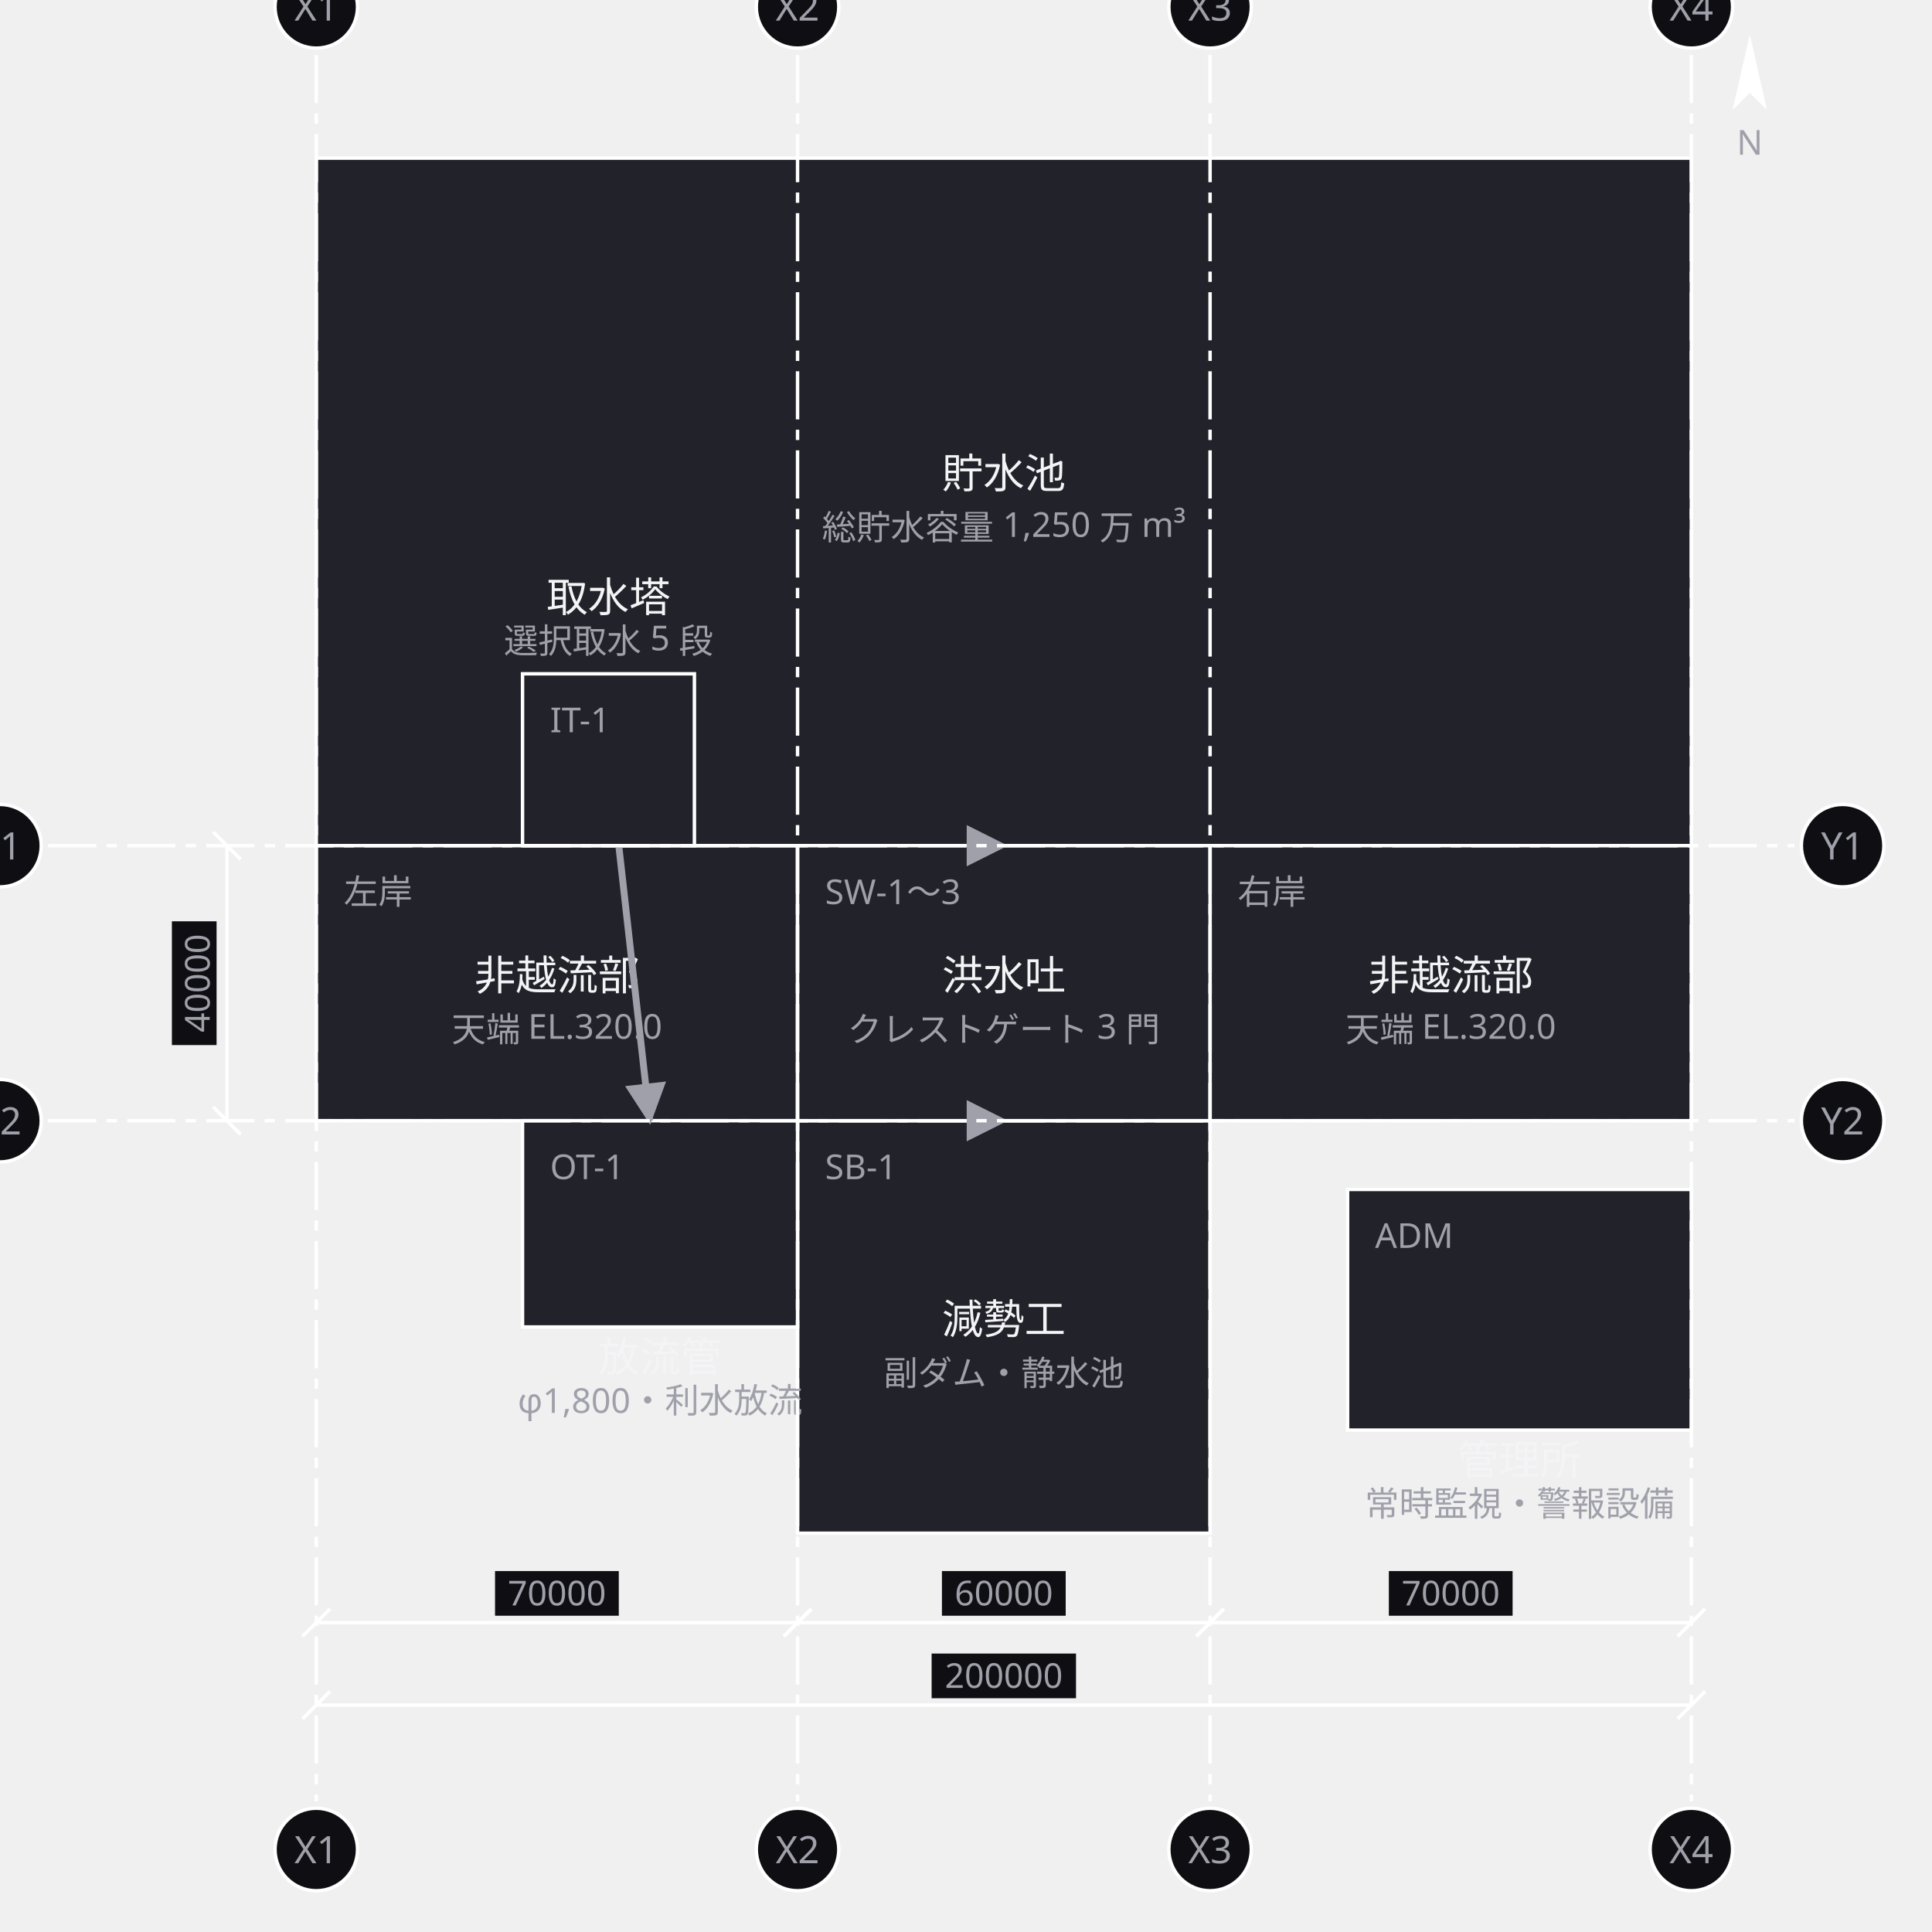
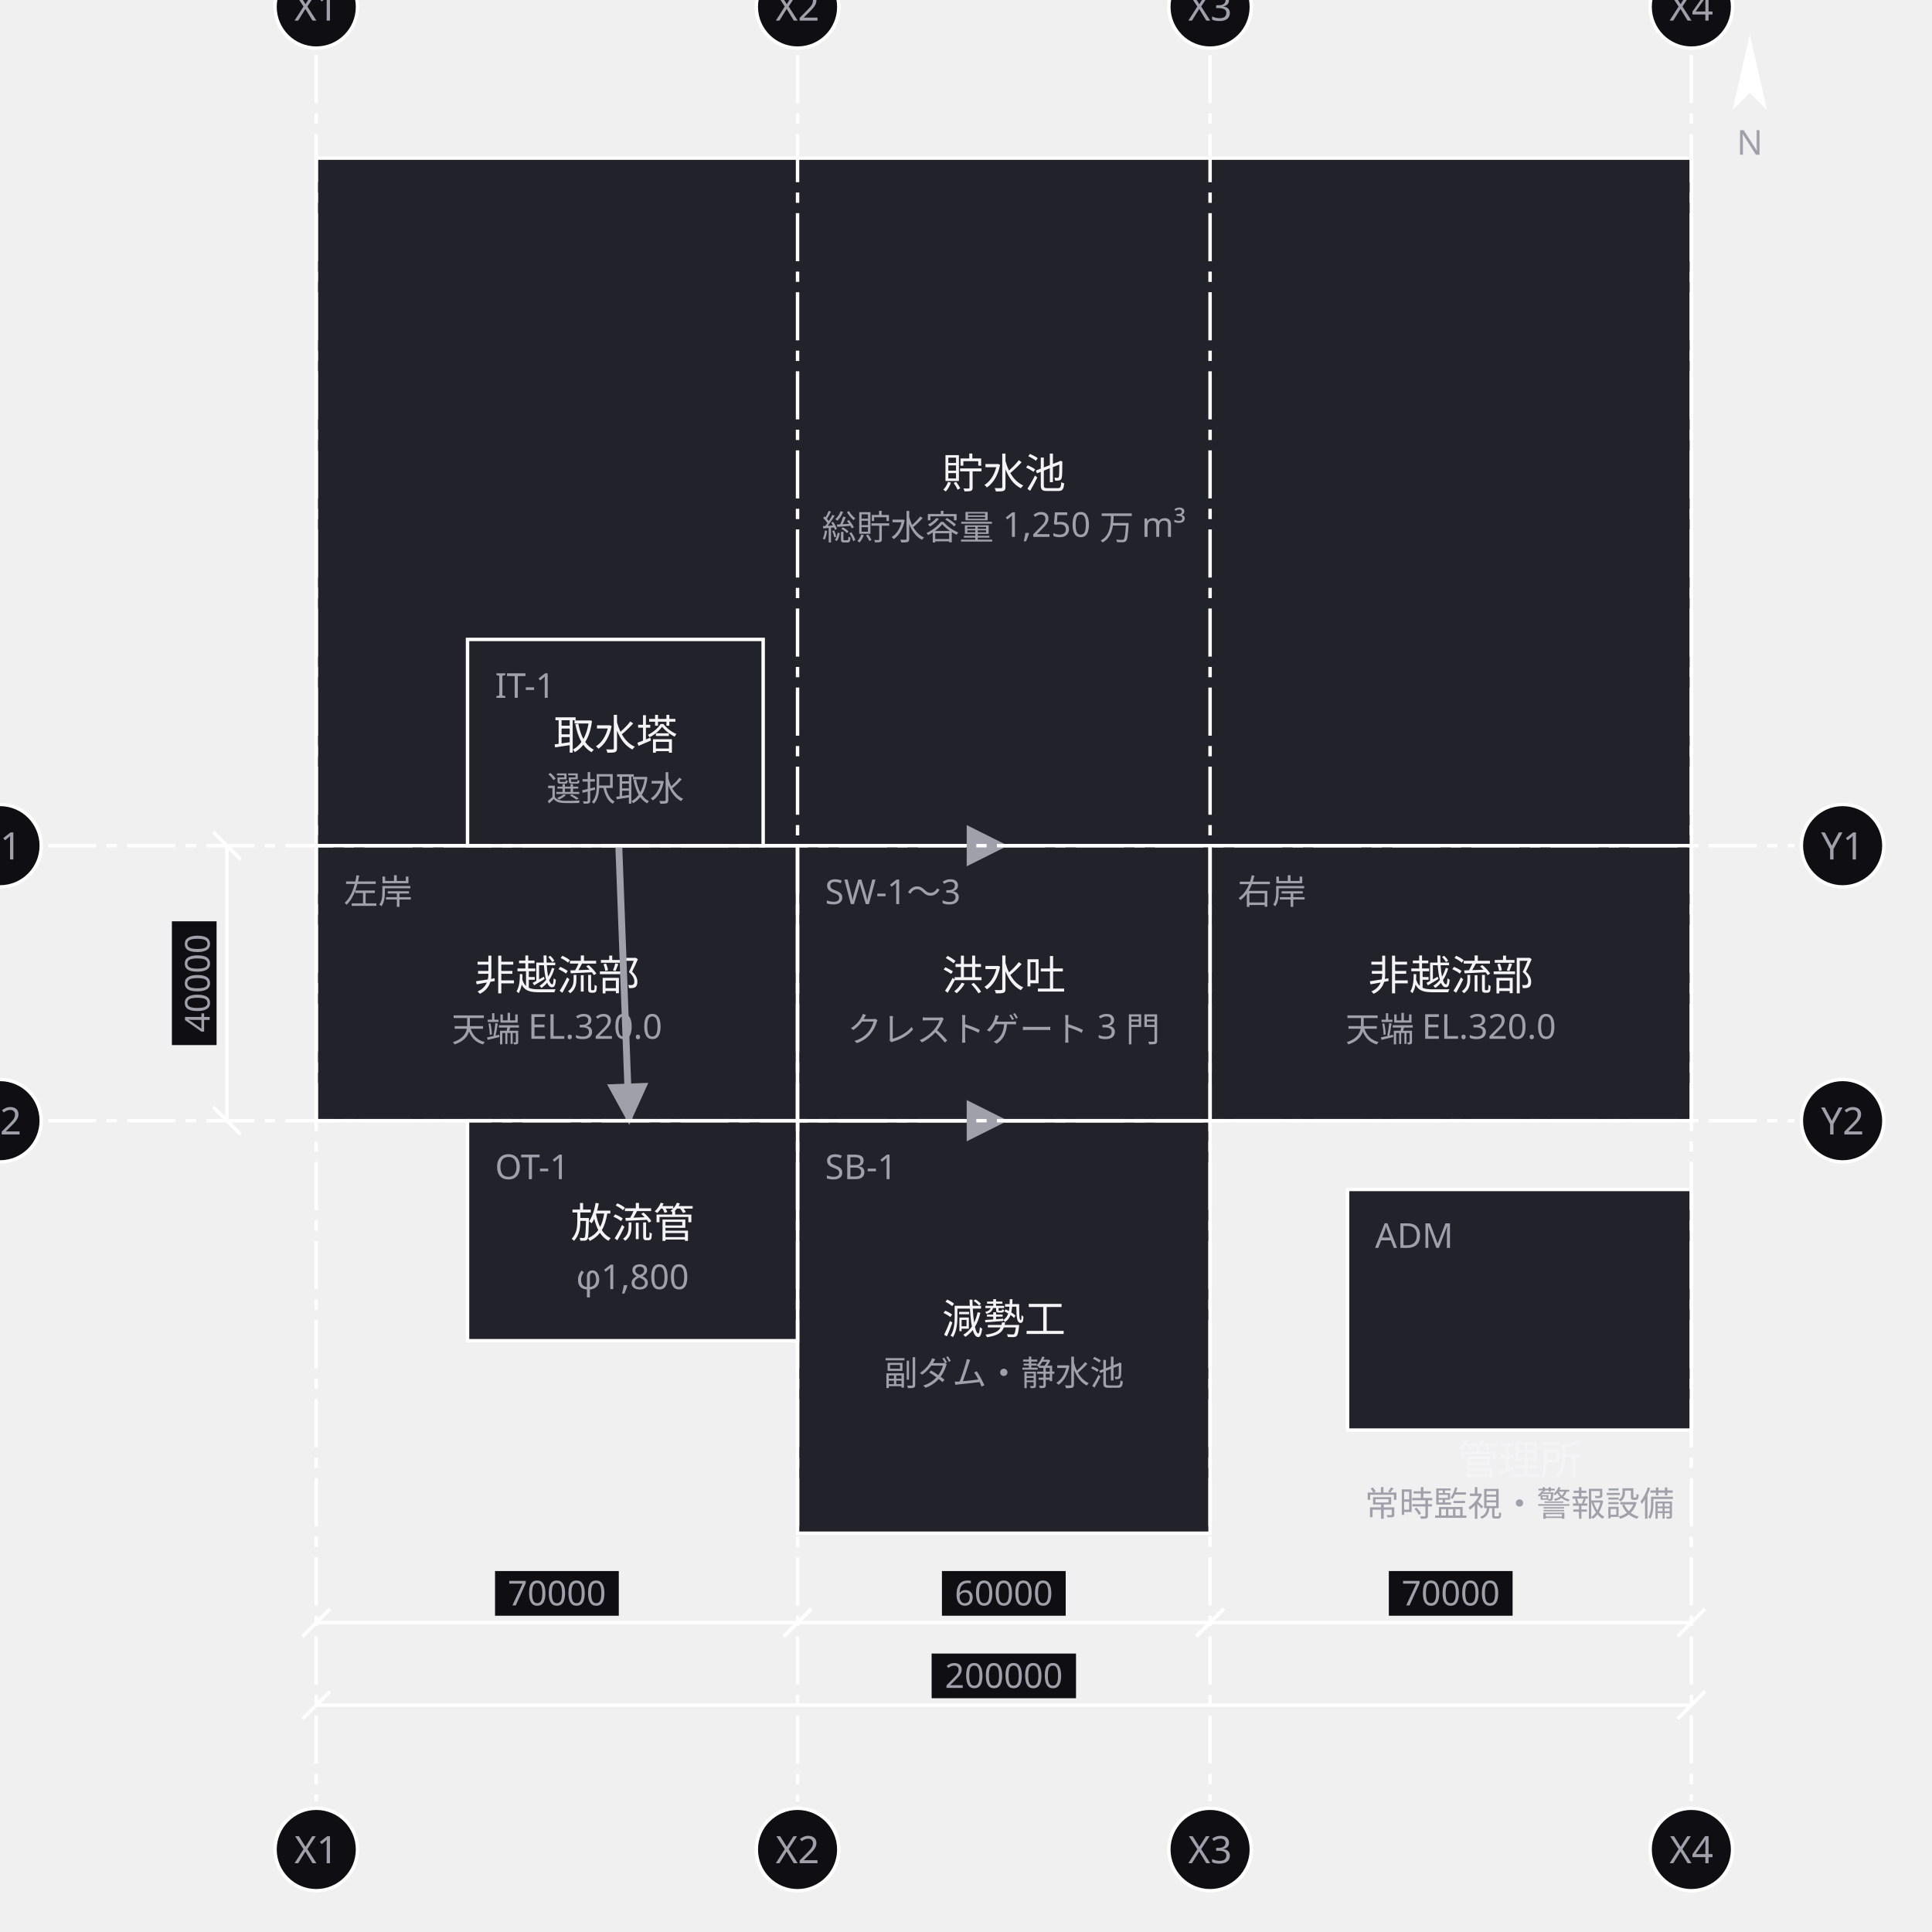
<svg xmlns="http://www.w3.org/2000/svg" width="562" height="562" viewBox="0 0 562 562">
  <defs>
    <marker id="arrow" viewBox="0 0 10 10" refX="9" refY="5" markerWidth="6" markerHeight="6" orient="auto">
      <path d="M 0 0 L 10 5 L 0 10 z" fill="#a0a0ab" />
    </marker>
  </defs>
  <g data-node="chosui" data-pinned="false" data-shape="rect">
    <rect x="92" y="46" width="400" height="200" fill="#22222a" stroke="#ffffff" stroke-width="1" />
    <text x="292" y="142" text-anchor="middle" font-family="sans-serif" font-size="12" fill="#f4f4f6">貯水池</text>
    <text x="292" y="157" text-anchor="middle" font-family="sans-serif" font-size="10" fill="#a0a0ab">総貯水容量 1,250 万 m³</text>
  </g>
  <g data-node="gensei" data-pinned="false" data-shape="rect">
    <rect x="232" y="326" width="120" height="120" fill="#22222a" stroke="#ffffff" stroke-width="1" />
    <text x="240" y="343" font-family="sans-serif" font-size="10" fill="#a0a0ab">SB-1</text>
    <text x="292" y="388" text-anchor="middle" font-family="sans-serif" font-size="12" fill="#f4f4f6">減勢工</text>
    <text x="292" y="403" text-anchor="middle" font-family="sans-serif" font-size="10" fill="#a0a0ab">副ダム・静水池</text>
  </g>
  <g data-node="hi_l" data-pinned="false" data-shape="rect">
    <rect x="92" y="246" width="140" height="80" fill="#22222a" stroke="#ffffff" stroke-width="1" />
    <text x="100" y="263" font-family="sans-serif" font-size="10" fill="#a0a0ab">左岸</text>
    <text x="162" y="288" text-anchor="middle" font-family="sans-serif" font-size="12" fill="#f4f4f6">非越流部</text>
    <text x="162" y="303" text-anchor="middle" font-family="sans-serif" font-size="10" fill="#a0a0ab">天端 EL.320.0</text>
  </g>
  <g data-node="hi_r" data-pinned="false" data-shape="rect">
    <rect x="352" y="246" width="140" height="80" fill="#22222a" stroke="#ffffff" stroke-width="1" />
    <text x="360" y="263" font-family="sans-serif" font-size="10" fill="#a0a0ab">右岸</text>
    <text x="422" y="288" text-anchor="middle" font-family="sans-serif" font-size="12" fill="#f4f4f6">非越流部</text>
    <text x="422" y="303" text-anchor="middle" font-family="sans-serif" font-size="10" fill="#a0a0ab">天端 EL.320.0</text>
  </g>
  <g data-node="kozui" data-pinned="false" data-shape="rect">
    <rect x="232" y="246" width="120" height="80" fill="#22222a" stroke="#ffffff" stroke-width="1" />
    <text x="240" y="263" font-family="sans-serif" font-size="10" fill="#a0a0ab">SW-1〜3</text>
    <text x="292" y="288" text-anchor="middle" font-family="sans-serif" font-size="12" fill="#f4f4f6">洪水吐</text>
    <text x="292" y="303" text-anchor="middle" font-family="sans-serif" font-size="10" fill="#a0a0ab">クレストゲート 3 門</text>
  </g>
  <g data-node="kanri" data-pinned="false" data-shape="rect">
    <rect x="392" y="346" width="100" height="70" fill="#22222a" stroke="#ffffff" stroke-width="1" />
    <text x="400" y="363" font-family="sans-serif" font-size="10" fill="#a0a0ab">ADM</text>
    <text x="442" y="429" text-anchor="middle" font-family="sans-serif" font-size="12" fill="#f4f4f6">管理所</text>
    <text x="442" y="441" text-anchor="middle" font-family="sans-serif" font-size="10" fill="#a0a0ab">常時監視・警報設備</text>
  </g>
  <g data-node="horyu" data-pinned="false" data-shape="rect">
-     <rect x="152" y="326" width="80" height="60" fill="#22222a" stroke="#ffffff" stroke-width="1" />
-     <text x="160" y="343" font-family="sans-serif" font-size="10" fill="#a0a0ab">OT-1</text>
-     <text x="192" y="399" text-anchor="middle" font-family="sans-serif" font-size="12" fill="#f4f4f6">放流管</text>
-     <text x="192" y="411" text-anchor="middle" font-family="sans-serif" font-size="10" fill="#a0a0ab">φ1,800・利水放流</text>
+     <rect x="136" y="326" width="96" height="64" fill="#22222a" stroke="#ffffff" stroke-width="1" />
+     <text x="144" y="343" font-family="sans-serif" font-size="10" fill="#a0a0ab">OT-1</text>
+     <text x="184" y="360" text-anchor="middle" font-family="sans-serif" font-size="12" fill="#f4f4f6">放流管</text>
+     <text x="184" y="375" text-anchor="middle" font-family="sans-serif" font-size="10" fill="#a0a0ab">φ1,800</text>
  </g>
  <g data-node="shusui" data-pinned="false" data-shape="rect">
-     <rect x="152" y="196" width="50" height="50" fill="#22222a" stroke="#ffffff" stroke-width="1" />
-     <text x="160" y="213" font-family="sans-serif" font-size="10" fill="#a0a0ab">IT-1</text>
-     <text x="177" y="178" text-anchor="middle" font-family="sans-serif" font-size="12" fill="#f4f4f6">取水塔</text>
-     <text x="177" y="190" text-anchor="middle" font-family="sans-serif" font-size="10" fill="#a0a0ab">選択取水 5 段</text>
+     <rect x="136" y="186" width="86" height="60" fill="#22222a" stroke="#ffffff" stroke-width="1" />
+     <text x="144" y="203" font-family="sans-serif" font-size="10" fill="#a0a0ab">IT-1</text>
+     <text x="179" y="218" text-anchor="middle" font-family="sans-serif" font-size="12" fill="#f4f4f6">取水塔</text>
+     <text x="179" y="233" text-anchor="middle" font-family="sans-serif" font-size="10" fill="#a0a0ab">選択取水</text>
  </g>
  <g data-edge="chosui&gt;kozui" data-pinned="false">
    <path d="M 292 246 L 292 246" fill="none" stroke="#a0a0ab" stroke-width="2" marker-end="url(#arrow)" />
  </g>
  <g data-edge="shusui&gt;horyu" data-pinned="false">
-     <path d="M 180 246 L 189 326" fill="none" stroke="#a0a0ab" stroke-width="2" marker-end="url(#arrow)" />
+     <path d="M 180 246 L 183 326" fill="none" stroke="#a0a0ab" stroke-width="2" marker-end="url(#arrow)" />
  </g>
  <g data-edge="kozui&gt;gensei" data-pinned="false">
    <path d="M 292 326 L 292 326" fill="none" stroke="#a0a0ab" stroke-width="2" marker-end="url(#arrow)" />
  </g>
  <g data-grid="true">
    <line x1="92" y1="16" x2="92" y2="524" stroke="#ffffff" stroke-width="1" stroke-dasharray="14 3 3 3" />
    <circle cx="92" cy="2" r="12" fill="#0f0f13" stroke="#ffffff" />
    <text x="92" y="6" text-anchor="middle" font-family="sans-serif" font-size="11" fill="#a0a0ab">X1</text>
    <circle cx="92" cy="538" r="12" fill="#0f0f13" stroke="#ffffff" />
    <text x="92" y="542" text-anchor="middle" font-family="sans-serif" font-size="11" fill="#a0a0ab">X1</text>
    <line x1="232" y1="16" x2="232" y2="524" stroke="#ffffff" stroke-width="1" stroke-dasharray="14 3 3 3" />
    <circle cx="232" cy="2" r="12" fill="#0f0f13" stroke="#ffffff" />
    <text x="232" y="6" text-anchor="middle" font-family="sans-serif" font-size="11" fill="#a0a0ab">X2</text>
    <circle cx="232" cy="538" r="12" fill="#0f0f13" stroke="#ffffff" />
    <text x="232" y="542" text-anchor="middle" font-family="sans-serif" font-size="11" fill="#a0a0ab">X2</text>
    <line x1="352" y1="16" x2="352" y2="524" stroke="#ffffff" stroke-width="1" stroke-dasharray="14 3 3 3" />
    <circle cx="352" cy="2" r="12" fill="#0f0f13" stroke="#ffffff" />
    <text x="352" y="6" text-anchor="middle" font-family="sans-serif" font-size="11" fill="#a0a0ab">X3</text>
    <circle cx="352" cy="538" r="12" fill="#0f0f13" stroke="#ffffff" />
    <text x="352" y="542" text-anchor="middle" font-family="sans-serif" font-size="11" fill="#a0a0ab">X3</text>
    <line x1="492" y1="16" x2="492" y2="524" stroke="#ffffff" stroke-width="1" stroke-dasharray="14 3 3 3" />
    <circle cx="492" cy="2" r="12" fill="#0f0f13" stroke="#ffffff" />
    <text x="492" y="6" text-anchor="middle" font-family="sans-serif" font-size="11" fill="#a0a0ab">X4</text>
    <circle cx="492" cy="538" r="12" fill="#0f0f13" stroke="#ffffff" />
    <text x="492" y="542" text-anchor="middle" font-family="sans-serif" font-size="11" fill="#a0a0ab">X4</text>
    <line x1="14" y1="246" x2="522" y2="246" stroke="#ffffff" stroke-width="1" stroke-dasharray="14 3 3 3" />
    <circle cx="0" cy="246" r="12" fill="#0f0f13" stroke="#ffffff" />
    <text x="0" y="250" text-anchor="middle" font-family="sans-serif" font-size="11" fill="#a0a0ab">Y1</text>
    <circle cx="536" cy="246" r="12" fill="#0f0f13" stroke="#ffffff" />
    <text x="536" y="250" text-anchor="middle" font-family="sans-serif" font-size="11" fill="#a0a0ab">Y1</text>
    <line x1="14" y1="326" x2="522" y2="326" stroke="#ffffff" stroke-width="1" stroke-dasharray="14 3 3 3" />
    <circle cx="0" cy="326" r="12" fill="#0f0f13" stroke="#ffffff" />
    <text x="0" y="330" text-anchor="middle" font-family="sans-serif" font-size="11" fill="#a0a0ab">Y2</text>
    <circle cx="536" cy="326" r="12" fill="#0f0f13" stroke="#ffffff" />
    <text x="536" y="330" text-anchor="middle" font-family="sans-serif" font-size="11" fill="#a0a0ab">Y2</text>
  </g>
  <g data-dimensions="true">
    <line x1="92" y1="472" x2="232" y2="472" stroke="#ffffff" stroke-width="1" />
    <line x1="88" y1="476" x2="96" y2="468" stroke="#ffffff" stroke-width="1" />
    <line x1="228" y1="476" x2="236" y2="468" stroke="#ffffff" stroke-width="1" />
    <rect x="144" y="457" width="36" height="13" fill="#0f0f13" />
    <text x="162" y="467" text-anchor="middle" font-family="sans-serif" font-size="10" fill="#a0a0ab">70000</text>
    <line x1="232" y1="472" x2="352" y2="472" stroke="#ffffff" stroke-width="1" />
    <line x1="228" y1="476" x2="236" y2="468" stroke="#ffffff" stroke-width="1" />
    <line x1="348" y1="476" x2="356" y2="468" stroke="#ffffff" stroke-width="1" />
    <rect x="274" y="457" width="36" height="13" fill="#0f0f13" />
    <text x="292" y="467" text-anchor="middle" font-family="sans-serif" font-size="10" fill="#a0a0ab">60000</text>
    <line x1="352" y1="472" x2="492" y2="472" stroke="#ffffff" stroke-width="1" />
    <line x1="348" y1="476" x2="356" y2="468" stroke="#ffffff" stroke-width="1" />
    <line x1="488" y1="476" x2="496" y2="468" stroke="#ffffff" stroke-width="1" />
    <rect x="404" y="457" width="36" height="13" fill="#0f0f13" />
    <text x="422" y="467" text-anchor="middle" font-family="sans-serif" font-size="10" fill="#a0a0ab">70000</text>
    <line x1="92" y1="496" x2="492" y2="496" stroke="#ffffff" stroke-width="1" />
    <line x1="88" y1="500" x2="96" y2="492" stroke="#ffffff" stroke-width="1" />
    <line x1="488" y1="500" x2="496" y2="492" stroke="#ffffff" stroke-width="1" />
    <rect x="271" y="481" width="42" height="13" fill="#0f0f13" />
    <text x="292" y="491" text-anchor="middle" font-family="sans-serif" font-size="10" fill="#a0a0ab">200000</text>
    <line x1="66" y1="246" x2="66" y2="326" stroke="#ffffff" stroke-width="1" />
    <line x1="62" y1="242" x2="70" y2="250" stroke="#ffffff" stroke-width="1" />
    <line x1="62" y1="322" x2="70" y2="330" stroke="#ffffff" stroke-width="1" />
    <rect x="50" y="268" width="13" height="36" fill="#0f0f13" />
    <text x="61" y="286" text-anchor="middle" font-family="sans-serif" font-size="10" fill="#a0a0ab" transform="rotate(-90 61 286)">40000</text>
    <g transform="rotate(0 509 23)">
      <path d="M 509 10 L 514 32 L 509 27 L 504 32 Z" fill="#ffffff" />
    </g>
    <text x="509" y="45" text-anchor="middle" font-family="sans-serif" font-size="10" fill="#a0a0ab">N</text>
  </g>
</svg>
